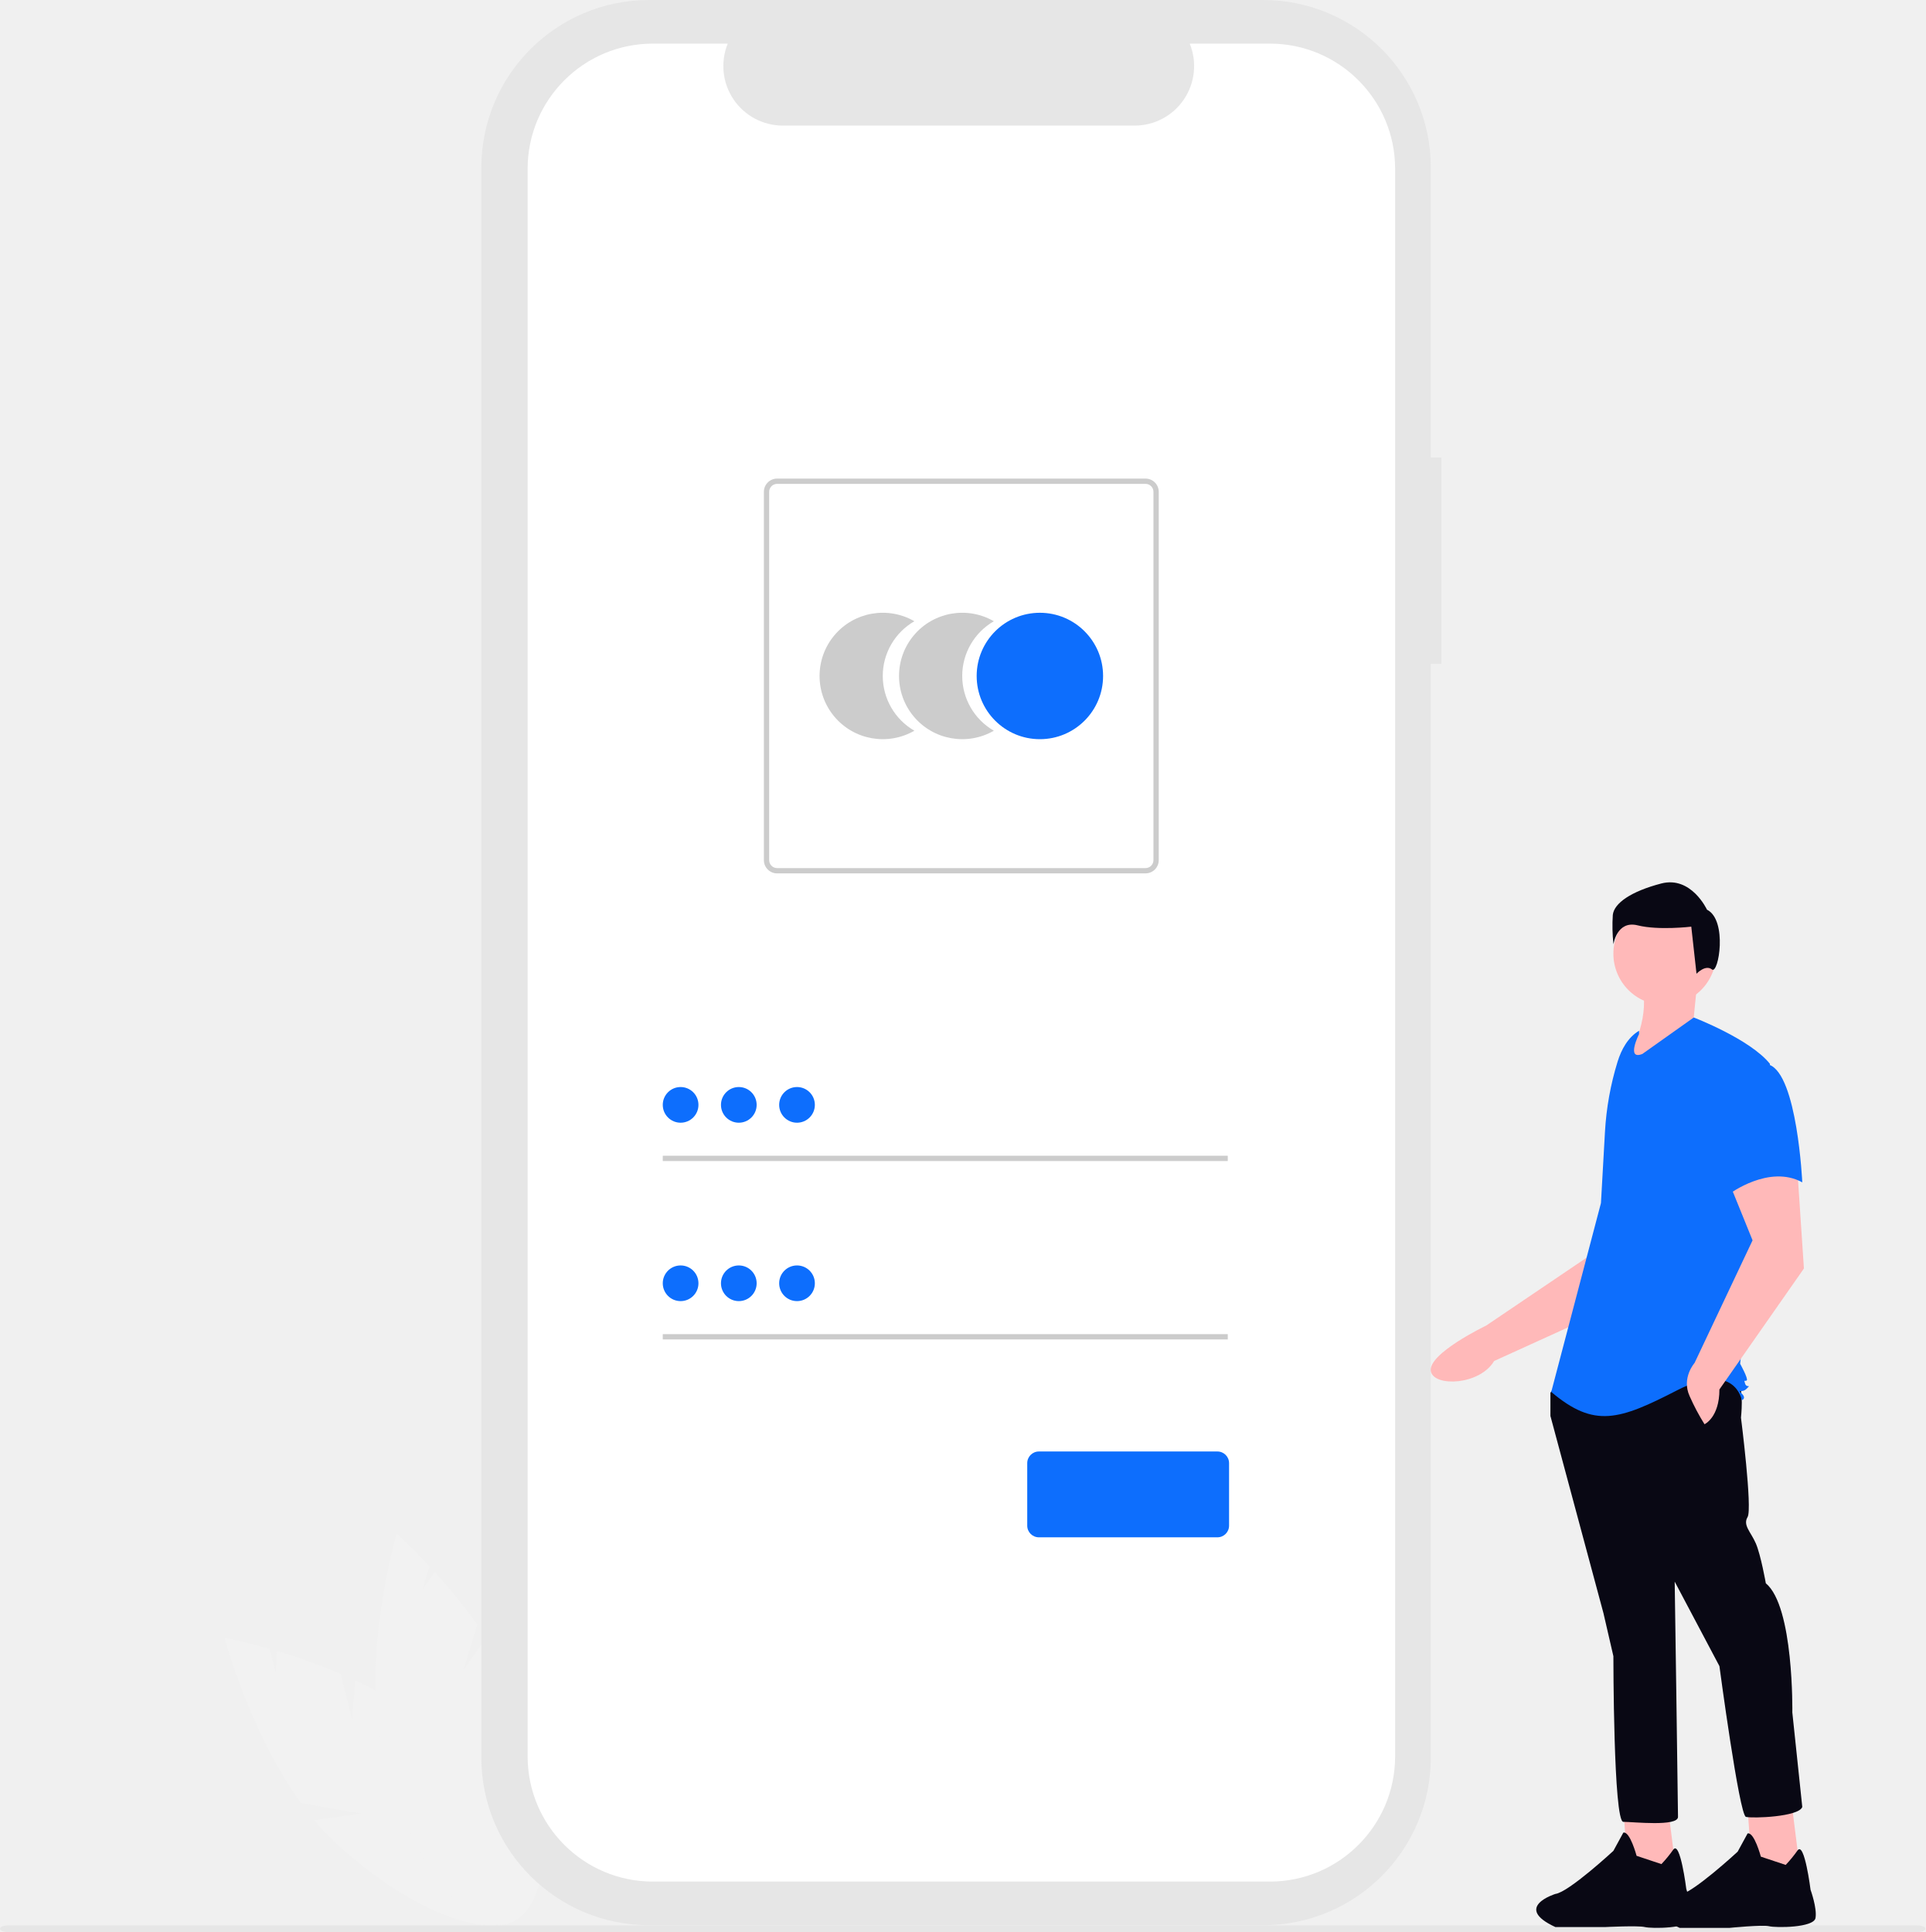
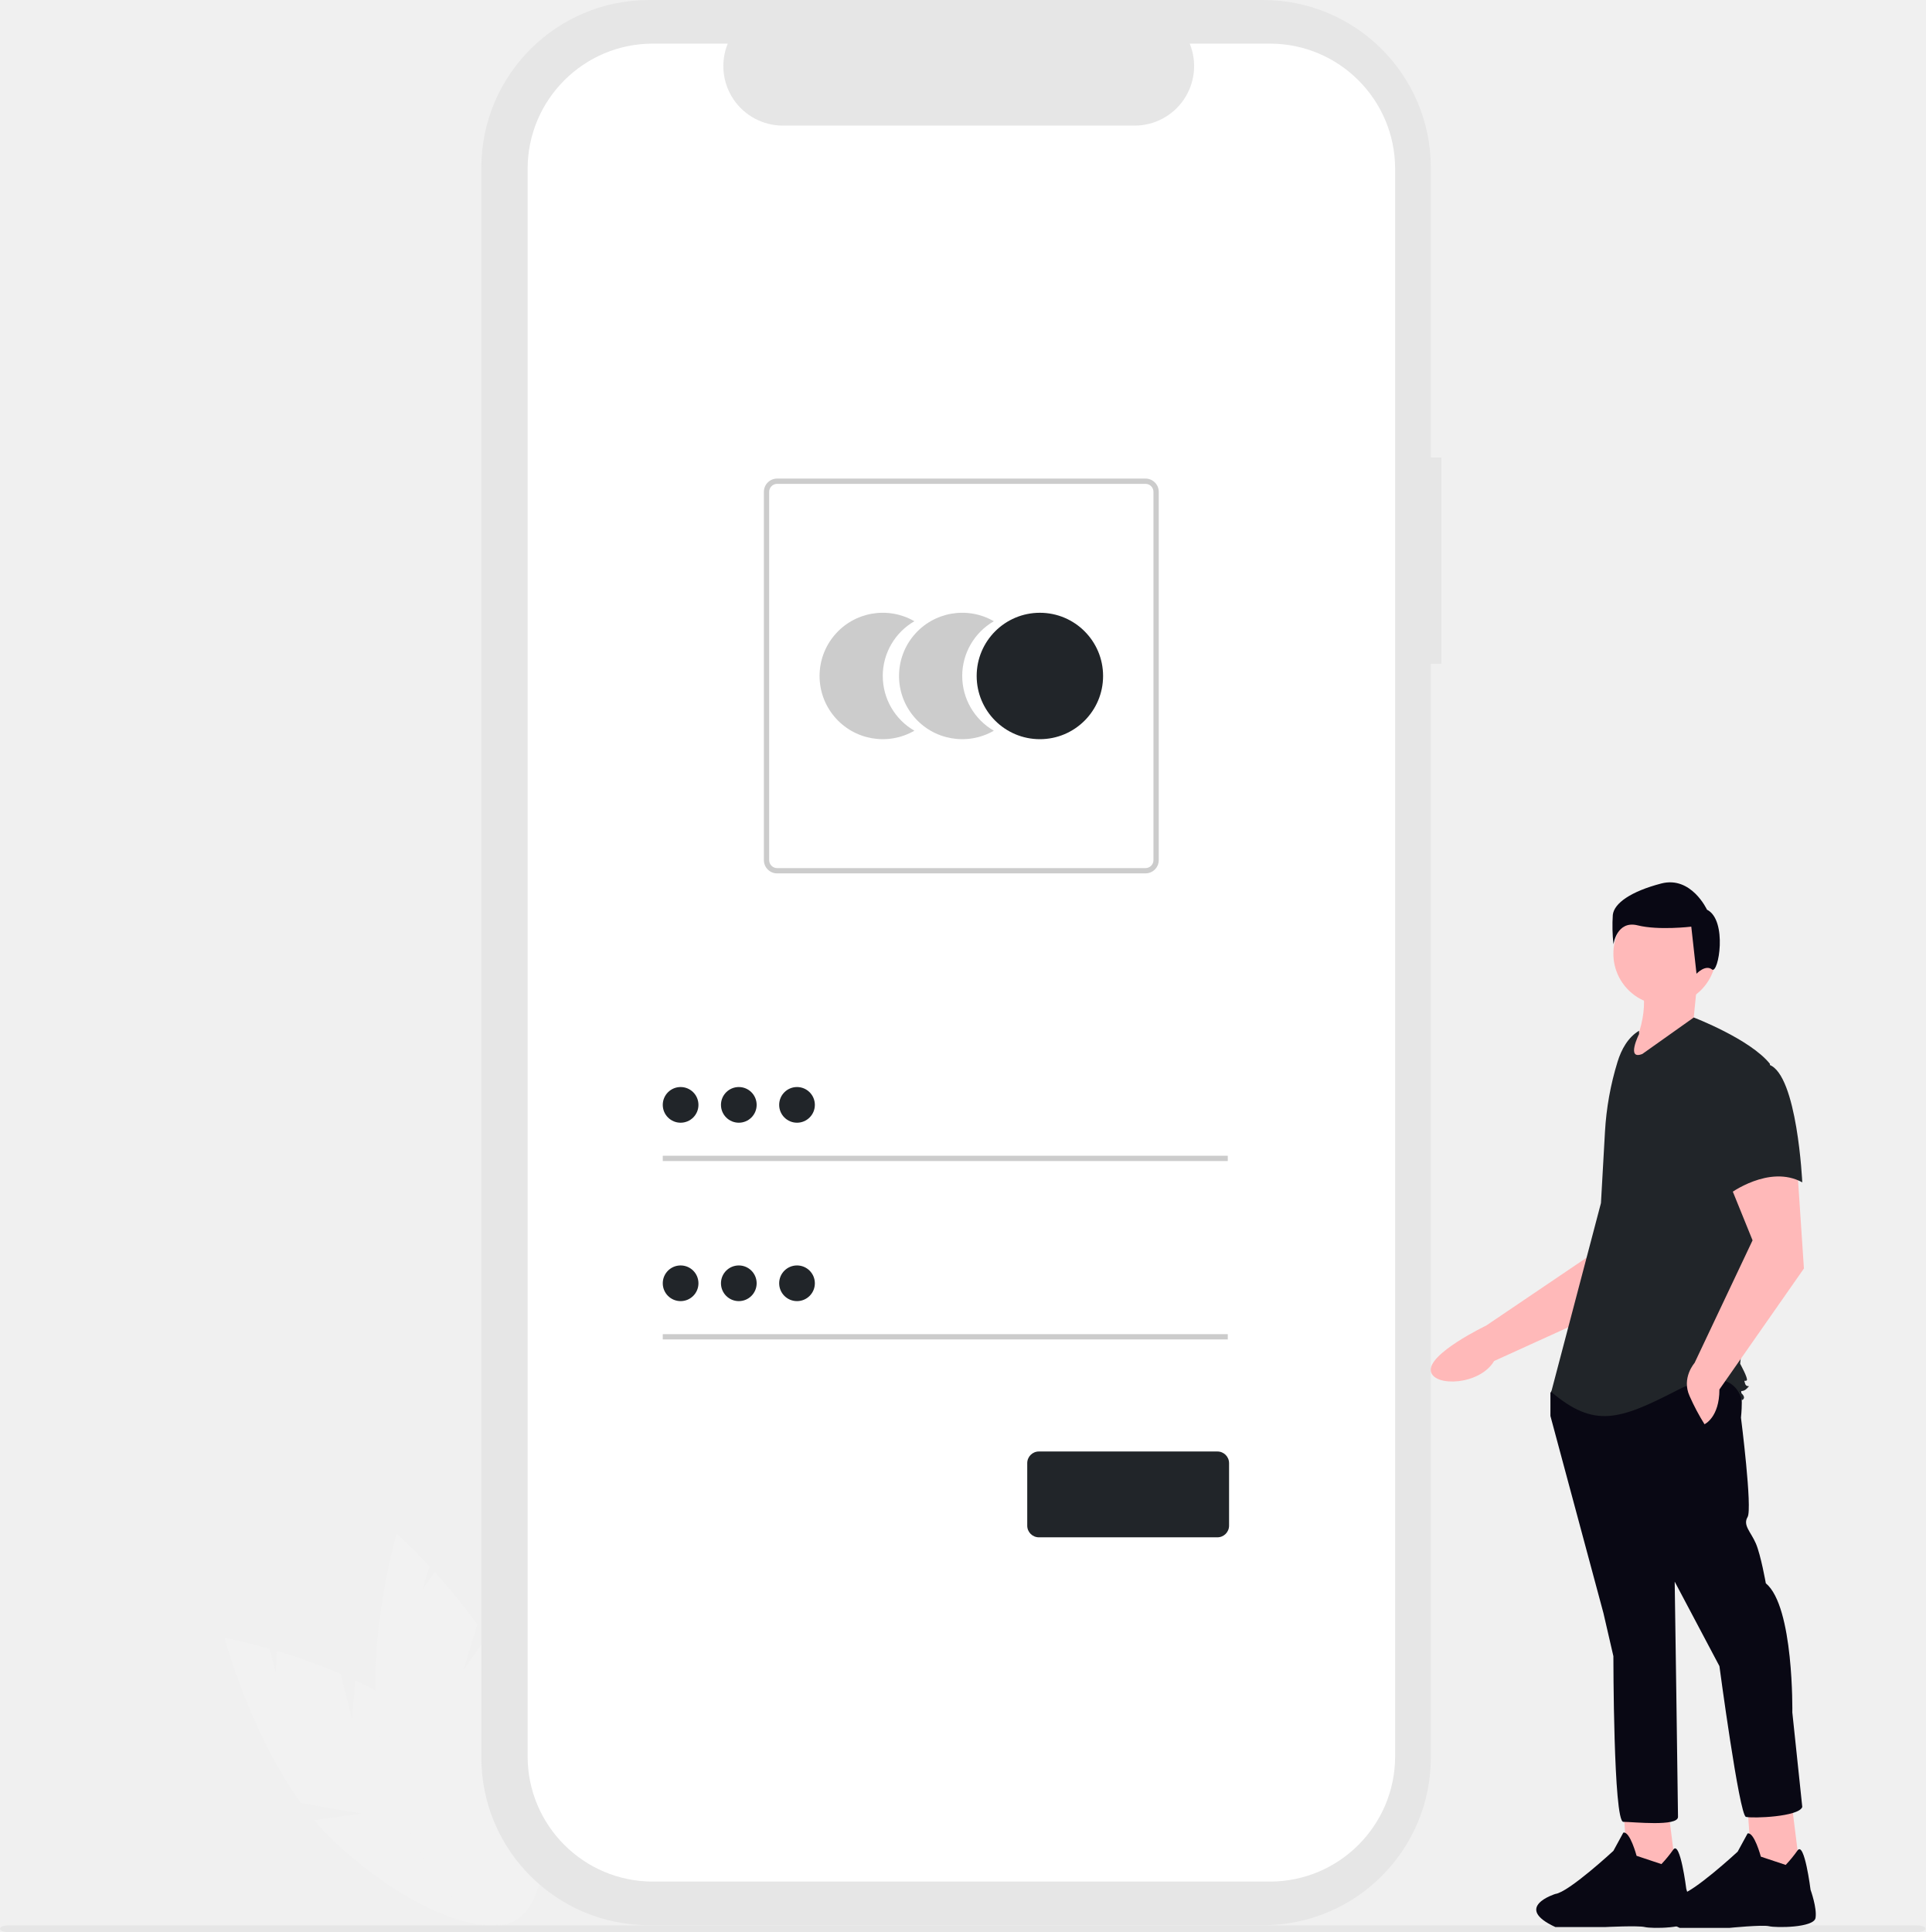
<svg xmlns="http://www.w3.org/2000/svg" width="720" height="722.539" viewBox="0 0 720 722.539" role="img" artist="Katerina Limpitsouni" source="https://undraw.co/">
  <g id="Group_64" data-name="Group 64" transform="translate(-600.001 -166)">
    <g id="Group_63" data-name="Group 63" transform="translate(39.127 -21.613)">
-       <path id="Path_1-852" data-name="Path 1" d="M275.321,690.449,270.949,673.2a223.916,223.916,0,0,0-23.758-8.524l-.552,8.015-2.238-8.83c-10.012-2.862-16.824-4.121-16.824-4.121s9.2,34.987,28.5,61.735l22.486,3.95-17.469,2.519a90.608,90.608,0,0,0,7.811,8.28c28.072,26.057,59.34,38.013,69.838,26.7s-3.749-41.6-31.822-67.656c-8.7-8.078-19.635-14.56-30.579-19.664Z" transform="translate(417.297 140.418)" fill="#f2f2f2" />
-       <path id="Path_2-853" data-name="Path 2" d="M345.1,652.214l5.171-17.023a223.933,223.933,0,0,0-15.931-19.578l-4.615,6.576,2.648-8.716c-7.093-7.623-12.273-12.221-12.273-12.221s-10.208,34.706-7.516,67.579l17.207,15-16.259-6.874a90.606,90.606,0,0,0,2.409,11.128c10.562,36.817,31.149,63.214,45.982,58.958s18.295-37.551,7.732-74.368c-3.274-11.414-9.283-22.614-16.013-32.638Z" transform="translate(389.102 159.921)" fill="#f2f2f2" />
+       <path id="Path_1-856" data-name="Path 1" d="M275.321,690.449,270.949,673.2a223.916,223.916,0,0,0-23.758-8.524l-.552,8.015-2.238-8.83c-10.012-2.862-16.824-4.121-16.824-4.121s9.2,34.987,28.5,61.735l22.486,3.95-17.469,2.519a90.608,90.608,0,0,0,7.811,8.28c28.072,26.057,59.34,38.013,69.838,26.7s-3.749-41.6-31.822-67.656c-8.7-8.078-19.635-14.56-30.579-19.664Z" transform="translate(417.297 140.418)" fill="#f2f2f2" />
+       <path id="Path_2-857" data-name="Path 2" d="M345.1,652.214l5.171-17.023a223.933,223.933,0,0,0-15.931-19.578l-4.615,6.576,2.648-8.716c-7.093-7.623-12.273-12.221-12.273-12.221s-10.208,34.706-7.516,67.579l17.207,15-16.259-6.874a90.606,90.606,0,0,0,2.409,11.128c10.562,36.817,31.149,63.214,45.982,58.958s18.295-37.551,7.732-74.368c-3.274-11.414-9.283-22.614-16.013-32.638Z" transform="translate(389.102 159.921)" fill="#f2f2f2" />
    </g>
    <g id="Group_62" data-name="Group 62" transform="translate(44.037 -0.462)">
-       <path id="Path_22-854" data-name="Path 22" d="M734.978,247.559h-3.956V139.187A62.725,62.725,0,0,0,668.3,76.462H438.687a62.725,62.725,0,0,0-62.725,62.725V733.736a62.725,62.725,0,0,0,62.725,62.725H668.3a62.725,62.725,0,0,0,62.724-62.724V324.7h3.956Z" transform="translate(360 90)" fill="#e6e6e6" />
-       <path id="Path_23-855" data-name="Path 23" d="M671.423,93.336H641.454a22.255,22.255,0,0,1-20.607,30.659H489.306A22.254,22.254,0,0,1,468.7,93.335H440.708a46.843,46.843,0,0,0-46.843,46.843V733.864a46.843,46.843,0,0,0,46.843,46.843H671.423a46.843,46.843,0,0,0,46.843-46.843h0V140.177a46.843,46.843,0,0,0-46.842-46.842Z" transform="translate(359.405 89.439)" fill="#fff" />
-       <path id="Path_6-856" data-name="Path 6" d="M530.421,337.151a23.626,23.626,0,0,1,11.827-20.472,23.637,23.637,0,1,0,0,40.939,23.621,23.621,0,0,1-11.823-20.467Z" transform="translate(355.65 82.117)" fill="#ccc" />
-       <path id="Path_7-857" data-name="Path 7" d="M561.158,337.151a23.625,23.625,0,0,1,11.827-20.472,23.637,23.637,0,1,0,0,40.939,23.621,23.621,0,0,1-11.823-20.467Z" transform="translate(354.627 82.117)" fill="#ccc" />
-       <circle id="Ellipse_1" data-name="Ellipse 1" cx="23.637" cy="23.637" r="23.637" transform="translate(921.189 395.631)" fill="#0d6efd" />
-       <path id="Path_8-858" data-name="Path 8" d="M627.963,409.252H490.2a4.953,4.953,0,0,1-4.947-4.947V266.543A4.953,4.953,0,0,1,490.2,261.6H627.963a4.953,4.953,0,0,1,4.947,4.947V404.3a4.953,4.953,0,0,1-4.947,4.947ZM490.2,263.576a2.971,2.971,0,0,0-2.968,2.968V404.306a2.971,2.971,0,0,0,2.968,2.968H627.963a2.971,2.971,0,0,0,2.968-2.968V266.544a2.971,2.971,0,0,0-2.968-2.968Z" transform="translate(356.366 83.844)" fill="#ccc" />
+       <path id="Path_22-858" data-name="Path 22" d="M734.978,247.559h-3.956V139.187A62.725,62.725,0,0,0,668.3,76.462H438.687a62.725,62.725,0,0,0-62.725,62.725V733.736a62.725,62.725,0,0,0,62.725,62.725H668.3a62.725,62.725,0,0,0,62.724-62.724V324.7h3.956Z" transform="translate(360 90)" fill="#e6e6e6" />
+       <path id="Path_23-859" data-name="Path 23" d="M671.423,93.336H641.454a22.255,22.255,0,0,1-20.607,30.659H489.306A22.254,22.254,0,0,1,468.7,93.335H440.708a46.843,46.843,0,0,0-46.843,46.843V733.864a46.843,46.843,0,0,0,46.843,46.843H671.423a46.843,46.843,0,0,0,46.843-46.843h0V140.177a46.843,46.843,0,0,0-46.842-46.842Z" transform="translate(359.405 89.439)" fill="#fff" />
+       <path id="Path_6-860" data-name="Path 6" d="M530.421,337.151a23.626,23.626,0,0,1,11.827-20.472,23.637,23.637,0,1,0,0,40.939,23.621,23.621,0,0,1-11.823-20.467Z" transform="translate(355.65 82.117)" fill="#ccc" />
+       <path id="Path_7-861" data-name="Path 7" d="M561.158,337.151a23.625,23.625,0,0,1,11.827-20.472,23.637,23.637,0,1,0,0,40.939,23.621,23.621,0,0,1-11.823-20.467Z" transform="translate(354.627 82.117)" fill="#ccc" />
+       <circle id="Ellipse_1" data-name="Ellipse 1" cx="23.637" cy="23.637" r="23.637" transform="translate(921.189 395.631)" fill="#212529" />
+       <path id="Path_8-862" data-name="Path 8" d="M627.963,409.252H490.2a4.953,4.953,0,0,1-4.947-4.947V266.543A4.953,4.953,0,0,1,490.2,261.6H627.963a4.953,4.953,0,0,1,4.947,4.947V404.3a4.953,4.953,0,0,1-4.947,4.947ZM490.2,263.576a2.971,2.971,0,0,0-2.968,2.968V404.306a2.971,2.971,0,0,0,2.968,2.968H627.963a2.971,2.971,0,0,0,2.968-2.968V266.544a2.971,2.971,0,0,0-2.968-2.968Z" transform="translate(356.366 83.844)" fill="#ccc" />
      <rect id="Rectangle_1" data-name="Rectangle 1" width="211.284" height="1.979" transform="translate(803.805 598.696)" fill="#ccc" />
-       <circle id="Ellipse_2" data-name="Ellipse 2" cx="6.672" cy="6.672" r="6.672" transform="translate(803.805 572.996)" fill="#0d6efd" />
+       <circle id="Ellipse_2" data-name="Ellipse 2" cx="6.672" cy="6.672" r="6.672" transform="translate(803.805 572.996)" fill="#212529" />
      <rect id="Rectangle_2" data-name="Rectangle 2" width="211.284" height="1.979" transform="translate(803.805 665.417)" fill="#ccc" />
-       <circle id="Ellipse_3" data-name="Ellipse 3" cx="6.672" cy="6.672" r="6.672" transform="translate(803.805 639.718)" fill="#0d6efd" />
-       <path id="Path_977-859" data-name="Path 977" d="M658.244,670.068H591.472a4.355,4.355,0,0,1-4.35-4.35v-23.4a4.355,4.355,0,0,1,4.35-4.35h66.772a4.355,4.355,0,0,1,4.35,4.35v23.4a4.355,4.355,0,0,1-4.35,4.35Z" transform="translate(352.978 71.328)" fill="#0d6efd" />
-       <circle id="Ellipse_7" data-name="Ellipse 7" cx="6.672" cy="6.672" r="6.672" transform="translate(825.57 572.996)" fill="#0d6efd" />
-       <circle id="Ellipse_8" data-name="Ellipse 8" cx="6.672" cy="6.672" r="6.672" transform="translate(847.335 572.996)" fill="#0d6efd" />
-       <circle id="Ellipse_9" data-name="Ellipse 9" cx="6.672" cy="6.672" r="6.672" transform="translate(825.57 639.718)" fill="#0d6efd" />
-       <circle id="Ellipse_10" data-name="Ellipse 10" cx="6.672" cy="6.672" r="6.672" transform="translate(847.335 639.718)" fill="#0d6efd" />
+       <circle id="Ellipse_3" data-name="Ellipse 3" cx="6.672" cy="6.672" r="6.672" transform="translate(803.805 639.718)" fill="#212529" />
+       <path id="Path_977-863" data-name="Path 977" d="M658.244,670.068H591.472a4.355,4.355,0,0,1-4.35-4.35v-23.4a4.355,4.355,0,0,1,4.35-4.35h66.772a4.355,4.355,0,0,1,4.35,4.35v23.4a4.355,4.355,0,0,1-4.35,4.35Z" transform="translate(352.978 71.328)" fill="#212529" />
+       <circle id="Ellipse_7" data-name="Ellipse 7" cx="6.672" cy="6.672" r="6.672" transform="translate(825.57 572.996)" fill="#212529" />
+       <circle id="Ellipse_8" data-name="Ellipse 8" cx="6.672" cy="6.672" r="6.672" transform="translate(847.335 572.996)" fill="#212529" />
+       <circle id="Ellipse_9" data-name="Ellipse 9" cx="6.672" cy="6.672" r="6.672" transform="translate(825.57 639.718)" fill="#212529" />
+       <circle id="Ellipse_10" data-name="Ellipse 10" cx="6.672" cy="6.672" r="6.672" transform="translate(847.335 639.718)" fill="#212529" />
    </g>
-     <path id="Path_88-860" data-name="Path 88" d="M966.106,823.539H251.642c-1.529,0-2.768-.546-2.768-1.218s1.239-1.219,2.768-1.219H966.106c1.528,0,2.768.546,2.768,1.219S967.634,823.539,966.106,823.539Z" transform="translate(351.127 65)" fill="#e6e6e6" />
+     <path id="Path_88-864" data-name="Path 88" d="M966.106,823.539H251.642c-1.529,0-2.768-.546-2.768-1.218s1.239-1.219,2.768-1.219H966.106c1.528,0,2.768.546,2.768,1.219S967.634,823.539,966.106,823.539Z" transform="translate(351.127 65)" fill="#e6e6e6" />
    <g id="Group_61" data-name="Group 61" transform="translate(-21145.078 -2078.104)">
-       <path id="Path_92-861" data-name="Path 92" d="M893.722,361.268l-16.8,33.257L826.7,417.359c-5.364,9.065-22.409,9.759-23.649,3.9-1.391-6.576,20.7-17.161,20.7-17.161l42.012-28.416,3.676-24.463Z" transform="translate(21477.109 2335.737)" fill="#ffb9b9" />
-       <path id="Path_93-862" data-name="Path 93" d="M742.662,464.215,745.76,489l-17.969,1.24-1.858-26.023Z" transform="translate(21626.188 2455.967)" fill="#ffb9b9" />
-       <path id="Path_94-863" data-name="Path 94" d="M900.869,676.83a48.641,48.641,0,0,0,4.434-5.422c2.575-3.564,4.86,14.716,4.86,14.716s2.479,7.435,1.859,11.153-14.87,3.718-17.349,3.1-14.87,0-14.87,0H861.215c-16.11-7.435,0-12.392,0-12.392,4.957-.62,21.686-16.11,21.686-16.11l3.718-6.815c2.478-.62,4.957,8.674,4.957,8.674Z" transform="translate(21465.504 2264.419)" fill="#090814" />
-       <path id="Path_95-864" data-name="Path 95" d="M802.8,464.616l3.1,24.784-17.969,1.24-1.859-26.024Z" transform="translate(21612.521 2455.876)" fill="#ffb9b9" />
-       <path id="Path_96-865" data-name="Path 96" d="M961.005,677.231a48.7,48.7,0,0,0,4.434-5.422c2.575-3.564,4.86,14.716,4.86,14.716s2.478,6.816,1.859,10.533-14.87,3.717-17.349,3.1-14.87.62-14.87.62H921.351c-16.11-7.435,0-12.392,0-12.392,4.957-.62,21.686-16.11,21.686-16.11l3.718-6.815c2.478-.62,4.957,8.674,4.957,8.674Z" transform="translate(21451.836 2264.328)" fill="#090814" />
-       <path id="Path_97-866" data-name="Path 97" d="M930.929,446.165c2.479,3.1,1.239,13.631,1.239,13.631s4.337,34.078,2.478,37.176,1.239,5.576,3.1,9.914,3.718,14.87,3.718,14.87c10.533,8.674,9.914,48.329,9.914,48.329l3.717,35.317c-1.239,3.718-18.588,4.337-21.066,3.718s-9.914-56.384-9.914-56.384l-16.729-31.6s1.239,84.265,1.239,87.983-16.729,1.859-20.447,1.859-3.718-61.96-3.718-61.96l-3.718-16.109-19.827-73.732V450.5l3.1-4.337S928.451,443.067,930.929,446.165Z" transform="translate(21463.943 2314.471)" fill="#090814" />
+       <path id="Path_92-865" data-name="Path 92" d="M893.722,361.268l-16.8,33.257L826.7,417.359c-5.364,9.065-22.409,9.759-23.649,3.9-1.391-6.576,20.7-17.161,20.7-17.161l42.012-28.416,3.676-24.463Z" transform="translate(21477.109 2335.737)" fill="#ffb9b9" />
+       <path id="Path_93-866" data-name="Path 93" d="M742.662,464.215,745.76,489l-17.969,1.24-1.858-26.023Z" transform="translate(21626.188 2455.967)" fill="#ffb9b9" />
+       <path id="Path_94-867" data-name="Path 94" d="M900.869,676.83a48.641,48.641,0,0,0,4.434-5.422c2.575-3.564,4.86,14.716,4.86,14.716s2.479,7.435,1.859,11.153-14.87,3.718-17.349,3.1-14.87,0-14.87,0H861.215c-16.11-7.435,0-12.392,0-12.392,4.957-.62,21.686-16.11,21.686-16.11l3.718-6.815c2.478-.62,4.957,8.674,4.957,8.674Z" transform="translate(21465.504 2264.419)" fill="#090814" />
+       <path id="Path_95-868" data-name="Path 95" d="M802.8,464.616l3.1,24.784-17.969,1.24-1.859-26.024Z" transform="translate(21612.521 2455.876)" fill="#ffb9b9" />
+       <path id="Path_96-869" data-name="Path 96" d="M961.005,677.231a48.7,48.7,0,0,0,4.434-5.422c2.575-3.564,4.86,14.716,4.86,14.716s2.478,6.816,1.859,10.533-14.87,3.717-17.349,3.1-14.87.62-14.87.62H921.351c-16.11-7.435,0-12.392,0-12.392,4.957-.62,21.686-16.11,21.686-16.11l3.718-6.815c2.478-.62,4.957,8.674,4.957,8.674Z" transform="translate(21451.836 2264.328)" fill="#090814" />
+       <path id="Path_97-870" data-name="Path 97" d="M930.929,446.165c2.479,3.1,1.239,13.631,1.239,13.631s4.337,34.078,2.478,37.176,1.239,5.576,3.1,9.914,3.718,14.87,3.718,14.87c10.533,8.674,9.914,48.329,9.914,48.329l3.717,35.317c-1.239,3.718-18.588,4.337-21.066,3.718s-9.914-56.384-9.914-56.384l-16.729-31.6s1.239,84.265,1.239,87.983-16.729,1.859-20.447,1.859-3.718-61.96-3.718-61.96l-3.718-16.109-19.827-73.732V450.5l3.1-4.337S928.451,443.067,930.929,446.165Z" transform="translate(21463.943 2314.471)" fill="#090814" />
      <circle id="Ellipse_11" data-name="Ellipse 11" cx="19.208" cy="19.208" r="19.208" transform="translate(22348.404 2581.572)" fill="#ffb9b9" />
-       <path id="Path_98-867" data-name="Path 98" d="M901.99,251.326c3.893,8.67,1.588,20.779-6.2,34.078l31.6-14.87-4.957-4.337,1.239-12.392Z" transform="translate(21456.018 2358.437)" fill="#ffb9b9" />
-       <path id="Path_99-868" data-name="Path 99" d="M894.154,275.527c-4.138,2.46-6.613,6.98-8.034,11.58a109.735,109.735,0,0,0-4.716,26.218l-1.5,26.64L861.316,410.6c16.109,13.631,25.4,10.533,47.089-.62S932.57,413.7,932.57,413.7s1.859-.62,0-2.478,0,0,1.859-1.859,0,0-.62-1.859,0-.62.62-1.239-2.478-6.2-2.478-6.2l4.957-46.47,6.2-65.677c-7.435-9.294-28.5-17.349-28.5-17.349L895.394,284.2c-6.2,2.478-1.239-7.435-1.239-7.435Z" transform="translate(21463.852 2354.064)" fill="#0d6efd" />
-       <path id="Path_100-869" data-name="Path 100" d="M968.242,343.937l2.478,37.176-31.6,45.231c0,10.533-5.576,13.012-5.576,13.012a81.9,81.9,0,0,1-5.576-10.533c-3.1-6.816,1.859-12.392,1.859-12.392l21.686-45.85-9.294-22.925Z" transform="translate(21448.936 2337.39)" fill="#ffb9b9" />
-       <path id="Path_101-870" data-name="Path 101" d="M960.1,293.046c10.533,3.718,12.392,43.992,12.392,43.992-12.392-6.816-27.262,4.337-27.262,4.337s-3.1-10.533-6.816-24.164a23.68,23.68,0,0,1,4.957-22.306S949.563,289.329,960.1,293.046Z" transform="translate(21446.549 2349.247)" fill="#0d6efd" />
-       <path id="Path_102-871" data-name="Path 102" d="M928.148,237.734c-2.445-1.956-5.781,1.6-5.781,1.6l-1.956-17.606s-12.226,1.467-20.051-.489-9.047,7.091-9.047,7.091a62.8,62.8,0,0,1-.245-11c.489-4.4,6.847-8.8,18.095-11.737s17.116,9.781,17.116,9.781C934.1,219.283,930.593,239.691,928.148,237.734Z" transform="translate(21457.121 2368.931)" fill="#090814" />
+       <path id="Path_98-871" data-name="Path 98" d="M901.99,251.326c3.893,8.67,1.588,20.779-6.2,34.078l31.6-14.87-4.957-4.337,1.239-12.392Z" transform="translate(21456.018 2358.437)" fill="#ffb9b9" />
+       <path id="Path_99-872" data-name="Path 99" d="M894.154,275.527c-4.138,2.46-6.613,6.98-8.034,11.58a109.735,109.735,0,0,0-4.716,26.218l-1.5,26.64L861.316,410.6c16.109,13.631,25.4,10.533,47.089-.62S932.57,413.7,932.57,413.7s1.859-.62,0-2.478,0,0,1.859-1.859,0,0-.62-1.859,0-.62.62-1.239-2.478-6.2-2.478-6.2l4.957-46.47,6.2-65.677c-7.435-9.294-28.5-17.349-28.5-17.349L895.394,284.2c-6.2,2.478-1.239-7.435-1.239-7.435Z" transform="translate(21463.852 2354.064)" fill="#212529" />
+       <path id="Path_100-873" data-name="Path 100" d="M968.242,343.937l2.478,37.176-31.6,45.231c0,10.533-5.576,13.012-5.576,13.012a81.9,81.9,0,0,1-5.576-10.533c-3.1-6.816,1.859-12.392,1.859-12.392l21.686-45.85-9.294-22.925Z" transform="translate(21448.936 2337.39)" fill="#ffb9b9" />
+       <path id="Path_101-874" data-name="Path 101" d="M960.1,293.046c10.533,3.718,12.392,43.992,12.392,43.992-12.392-6.816-27.262,4.337-27.262,4.337s-3.1-10.533-6.816-24.164a23.68,23.68,0,0,1,4.957-22.306S949.563,289.329,960.1,293.046Z" transform="translate(21446.549 2349.247)" fill="#212529" />
+       <path id="Path_102-875" data-name="Path 102" d="M928.148,237.734c-2.445-1.956-5.781,1.6-5.781,1.6l-1.956-17.606s-12.226,1.467-20.051-.489-9.047,7.091-9.047,7.091a62.8,62.8,0,0,1-.245-11c.489-4.4,6.847-8.8,18.095-11.737s17.116,9.781,17.116,9.781C934.1,219.283,930.593,239.691,928.148,237.734Z" transform="translate(21457.121 2368.931)" fill="#090814" />
    </g>
  </g>
</svg>
